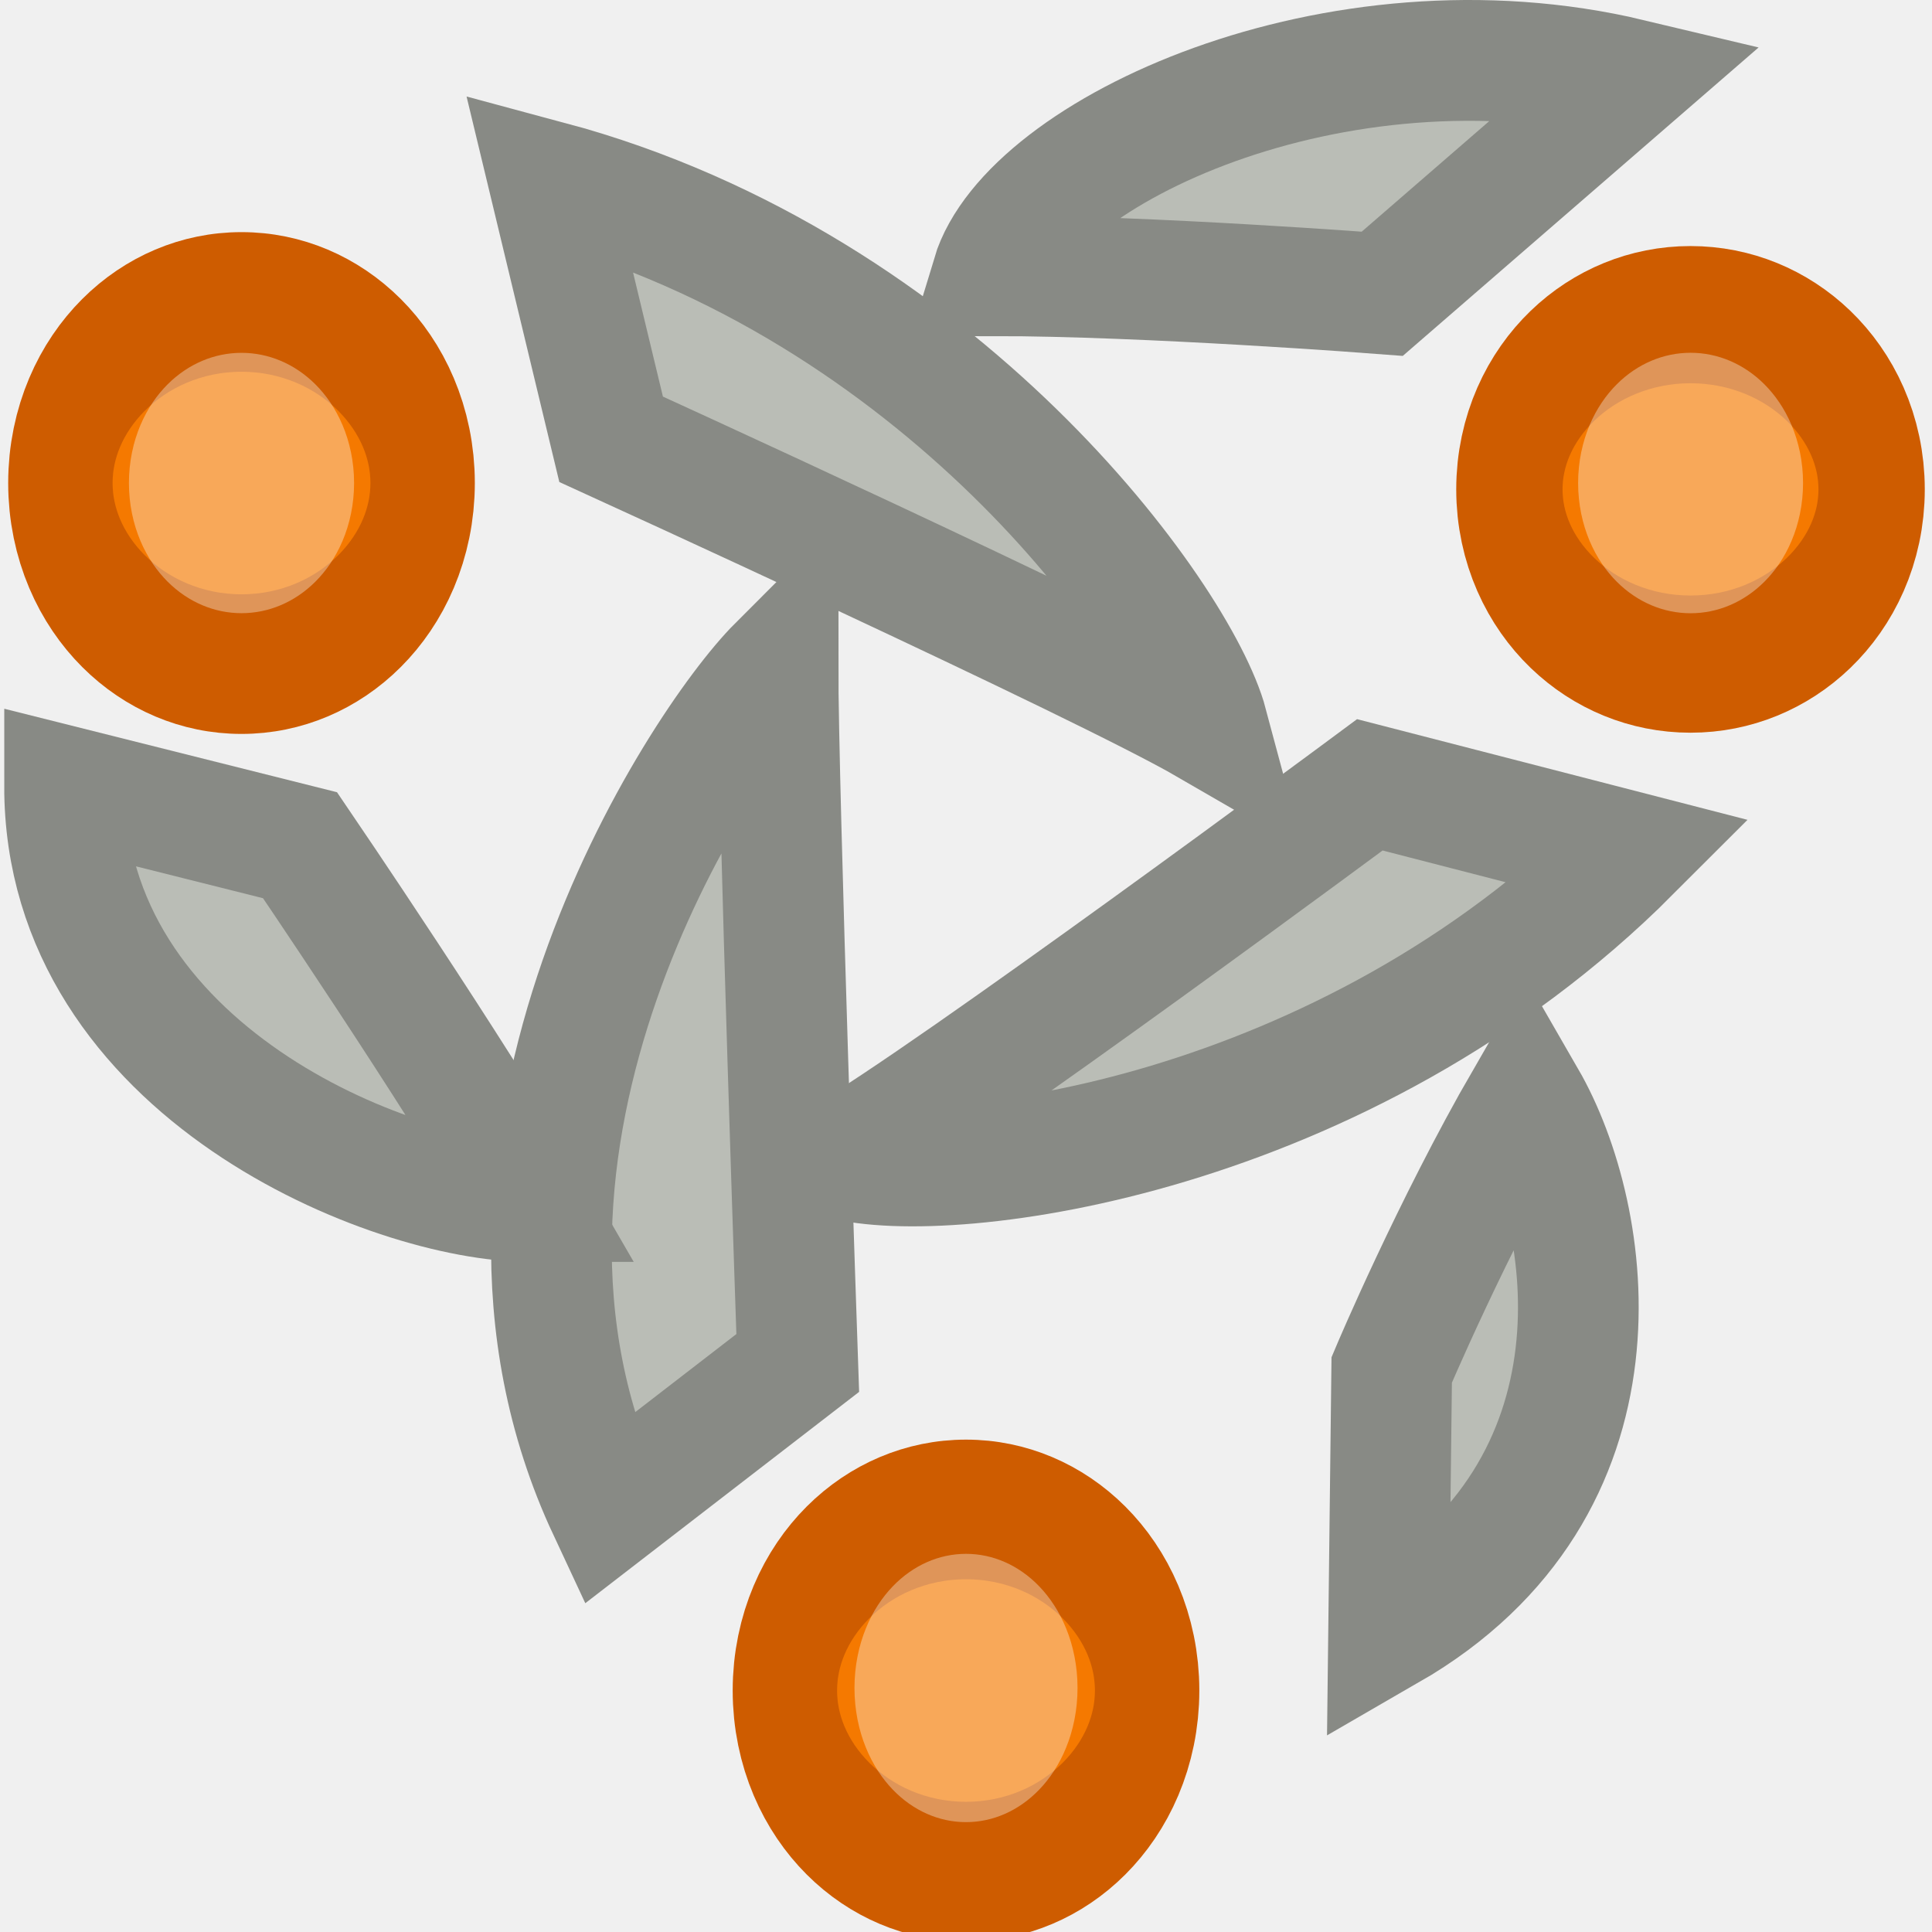
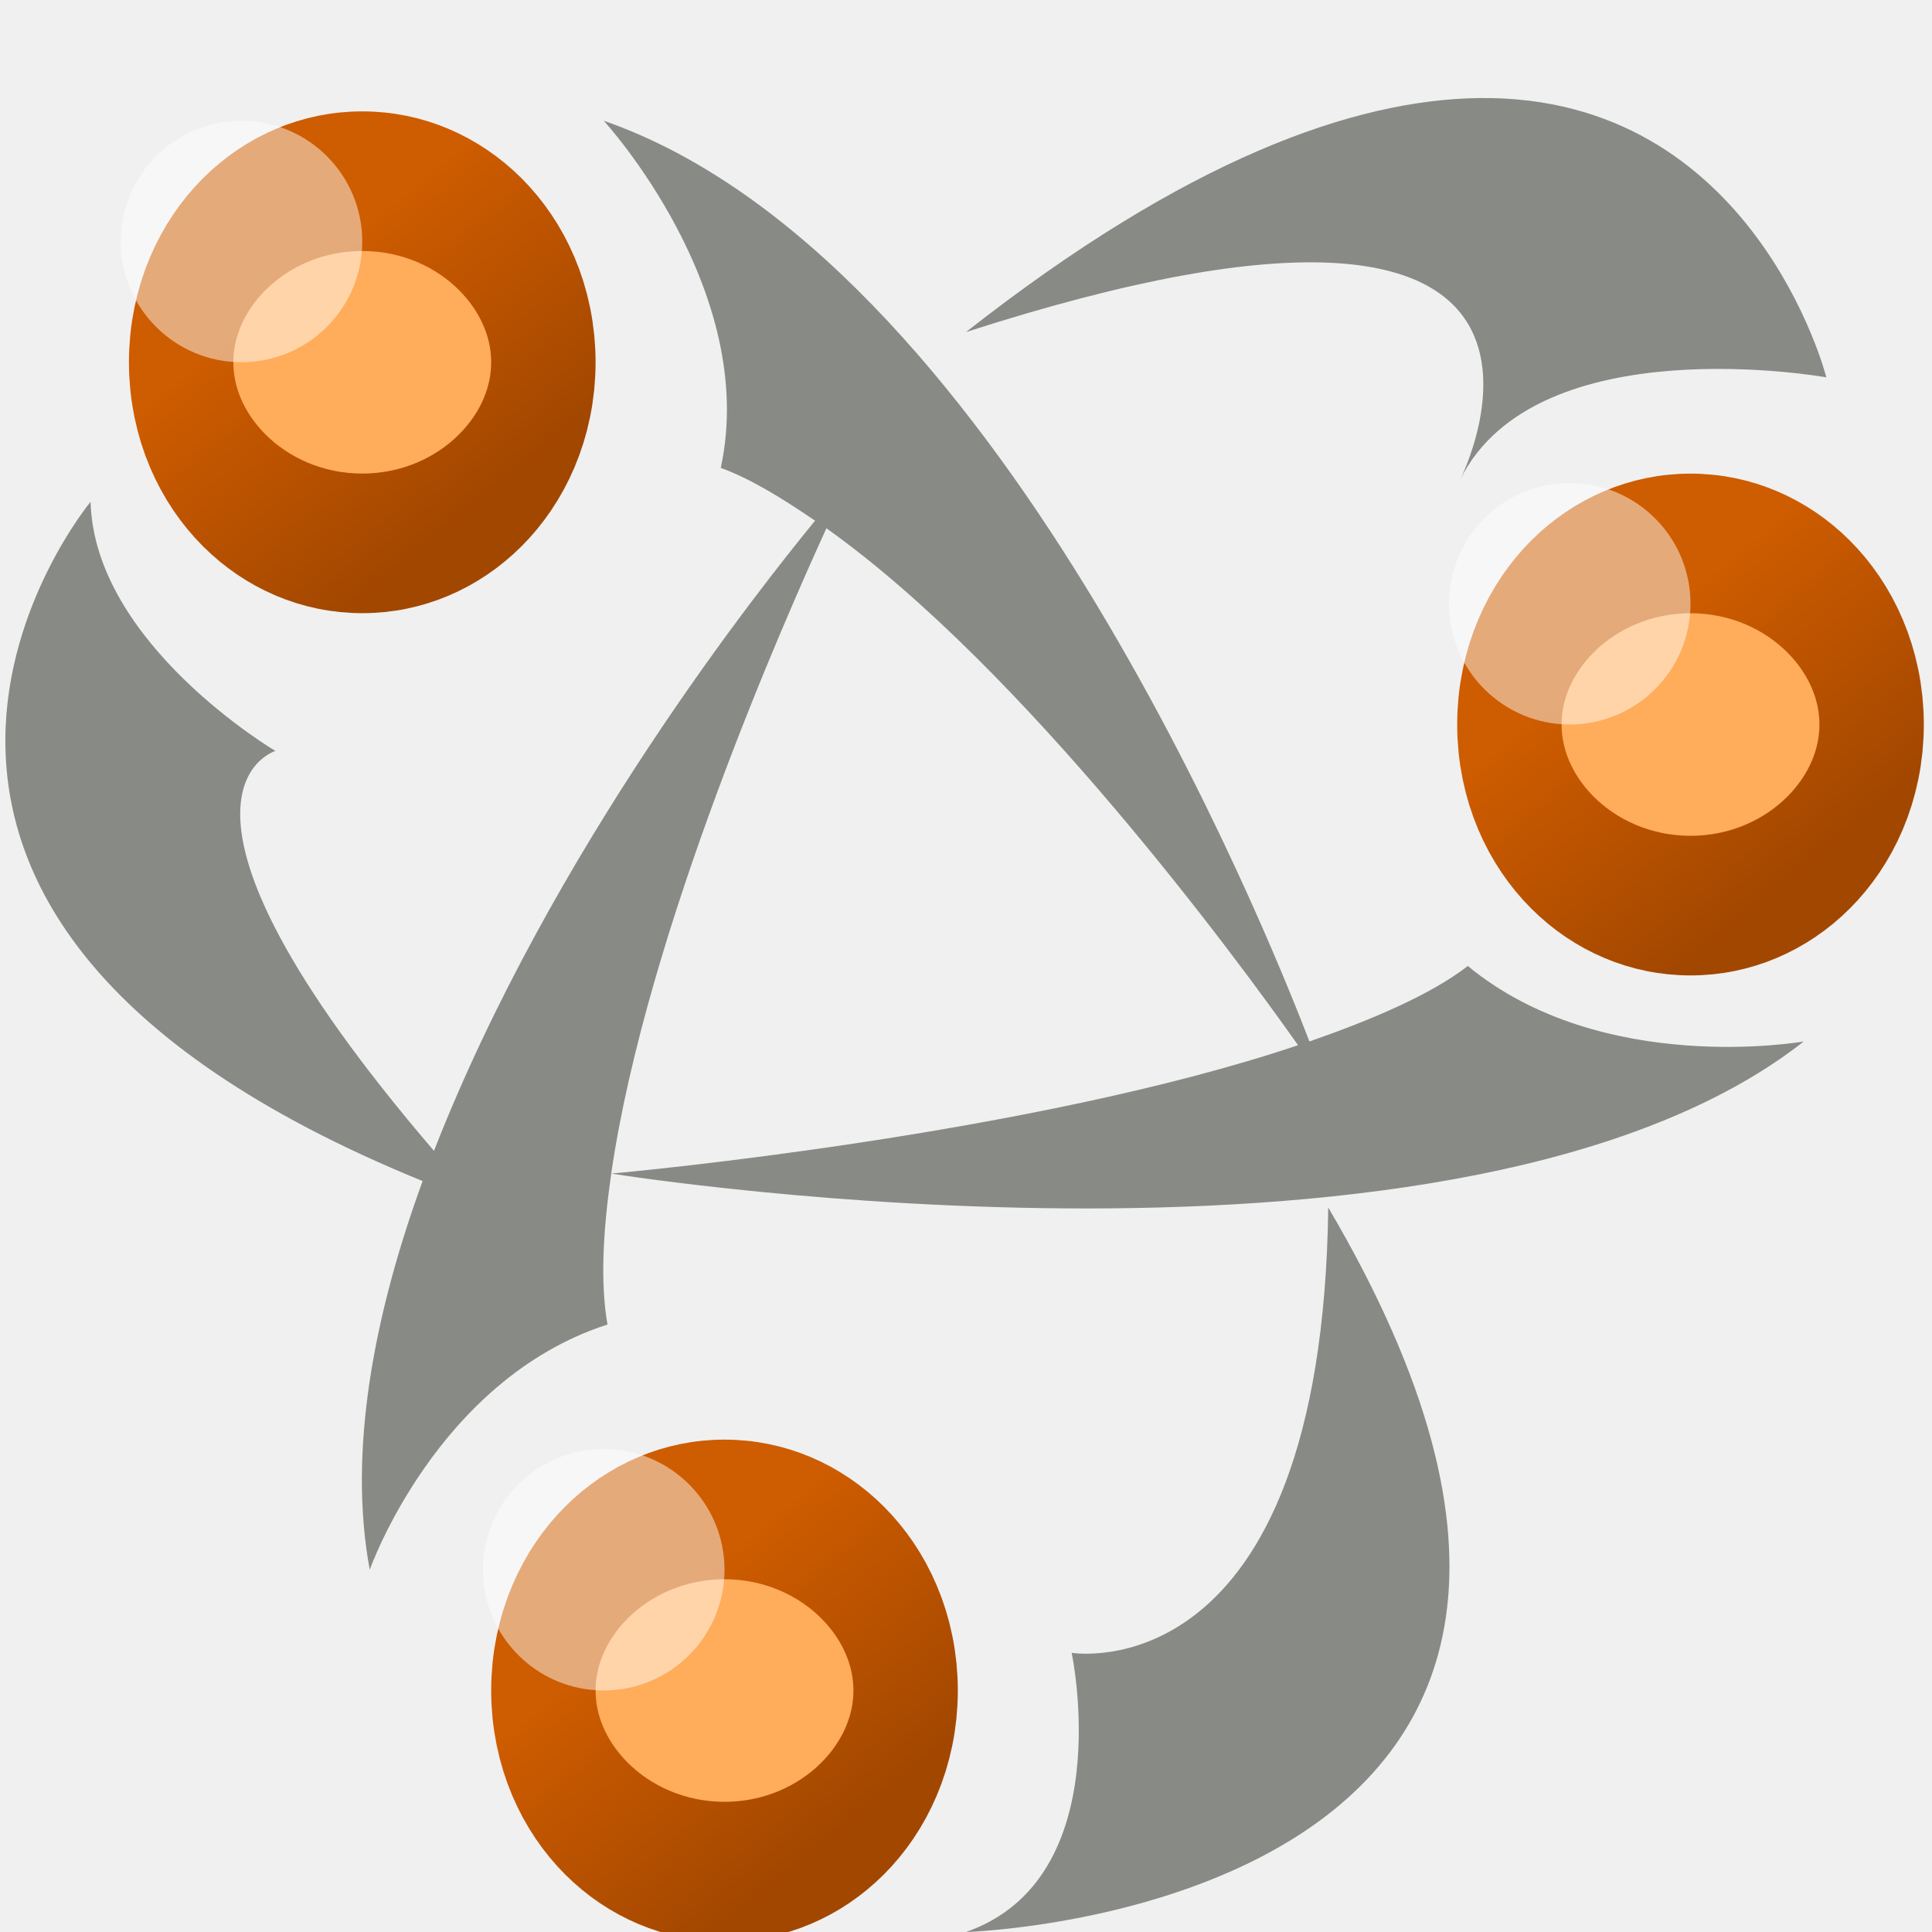
- <svg xmlns="http://www.w3.org/2000/svg" width="16px" height="16px" id="svg4239">
-   <defs id="defs4241" />
+ <svg xmlns="http://www.w3.org/2000/svg" xmlns:xlink="http://www.w3.org/1999/xlink" width="16px" height="16px" id="svg4239">
+   <defs id="defs4241">
+     <linearGradient id="linearGradient8630">
+       <stop style="stop-color:#ce5c00;stop-opacity:1;" offset="0" id="stop8632" />
+       <stop style="stop-color:#a24700;stop-opacity:1" offset="1" id="stop8634" />
+     </linearGradient>
+     <linearGradient xlink:href="#linearGradient8630" id="linearGradient8636" x1="5.397" y1="2.389" x2="7.286" y2="5.465" gradientUnits="userSpaceOnUse" />
+     <linearGradient xlink:href="#linearGradient8630" id="linearGradient8640" gradientUnits="userSpaceOnUse" x1="5.397" y1="2.389" x2="7.286" y2="5.465" />
+     <linearGradient xlink:href="#linearGradient8630" id="linearGradient8644" gradientUnits="userSpaceOnUse" x1="5.397" y1="2.389" x2="7.286" y2="5.465" />
+     <filter id="filter8686">
+       <feGaussianBlur stdDeviation="0.447" id="feGaussianBlur8688" />
+     </filter>
+   </defs>
  <g id="layer1">
-     <path style="fill:#babdb6;fill-opacity:1;stroke:#888a85;stroke-width:1.37;stroke-miterlimit:4;stroke-opacity:1" d="M 7.732,2.74 C 12.169,3.929 14.882,7.69 15.207,8.902 C 13.984,8.195 8.437,5.667 8.437,5.667 L 7.732,2.74 z " id="rect3098" transform="matrix(0.729585,0,0,0.73029,-1.094498,-0.500712)" />
-     <path style="fill:#babdb6;fill-opacity:1;stroke:#888a85;stroke-width:1.37;stroke-miterlimit:4;stroke-opacity:1" d="M 20.999,10.288 C 17.751,13.536 13.261,14.093 12.05,13.768 C 13.273,13.062 18.045,9.527 18.045,9.527 L 20.999,10.288 z " id="path3103" transform="matrix(0.729585,0,0,0.73029,-1.820861,-0.457824)" />
-     <path style="fill:#f57900;fill-opacity:1;stroke:#ce5c00;stroke-width:1.586;stroke-miterlimit:4;stroke-dasharray:none;stroke-opacity:1" id="path3210" d="M 8.421 3.761 A 2.751 2.057 0 1 1  2.919,3.761 A 2.751 2.057 0 1 1  8.421 3.761 z" transform="matrix(0.545215,0,0,0.729067,-1.091302,1.258191)" />
-     <path style="fill:#f57900;fill-opacity:1;stroke:#ce5c00;stroke-width:1.615;stroke-miterlimit:4;stroke-dasharray:none;stroke-opacity:1" id="path3265" d="M 8.421 3.761 A 2.751 2.057 0 1 1  2.919,3.761 A 2.751 2.057 0 1 1  8.421 3.761 z" transform="matrix(0.545215,0,0,0.703477,10.9087,1.40708)" />
-     <path style="fill:#f57900;fill-opacity:1;stroke:#ce5c00;stroke-width:1.586;stroke-miterlimit:4;stroke-dasharray:none;stroke-opacity:1" id="path3267" d="M 8.421 3.761 A 2.751 2.057 0 1 1  2.919,3.761 A 2.751 2.057 0 1 1  8.421 3.761 z" transform="matrix(0.545216,0,0,0.729068,4.908695,11.25819)" />
-     <path style="opacity:0.35;fill:none;fill-opacity:1;stroke:white;stroke-width:4.758;stroke-miterlimit:4;stroke-dasharray:none;stroke-opacity:1" id="path3278" d="M 8.421 3.761 A 2.751 2.057 0 1 1  2.919,3.761 A 2.751 2.057 0 1 1  8.421 3.761 z" transform="matrix(0.181739,0,0,0.243022,0.969565,3.086064)" />
-     <path style="opacity:0.35;fill:none;fill-opacity:1;stroke:white;stroke-width:4.762;stroke-miterlimit:4;stroke-dasharray:none;stroke-opacity:1" id="path3280" d="M 8.421 3.761 A 2.751 2.057 0 1 1  2.919,3.761 A 2.751 2.057 0 1 1  8.421 3.761 z" transform="matrix(0.181493,0,0,0.243023,12.97163,3.086063)" />
-     <path style="opacity:0.35;fill:none;fill-opacity:1;stroke:white;stroke-width:4.662;stroke-miterlimit:4;stroke-dasharray:none;stroke-opacity:1" id="path3282" d="M 8.421 3.761 A 2.751 2.057 0 1 1  2.919,3.761 A 2.751 2.057 0 1 1  8.421 3.761 z" transform="matrix(0.18174,0,0,0.253177,6.96956,13.02699)" />
-     <path style="fill:#babdb6;fill-opacity:1;stroke:#888a85;stroke-width:1.37;stroke-miterlimit:4;stroke-opacity:1" d="M 8.24,17.35 C 6.301,13.204 9.282,8.671 10.169,7.784 C 10.169,9.196 10.393,15.69 10.393,15.69 L 8.24,17.35 z " id="path3101" transform="matrix(0.729585,0,0,0.73029,-0.976045,-0.170641)" />
-     <path style="fill:#babdb6;fill-opacity:1;stroke:#888a85;stroke-width:1.37;stroke-miterlimit:4;stroke-opacity:1" d="M 1.555,8.709 C 1.553,11.954 5.29,13.419 6.829,13.419 C 5.987,11.961 4.228,9.379 4.228,9.379 L 1.555,8.709 z " id="path3105" transform="matrix(0.729585,0,0,0.73029,-0.599774,0.150394)" />
-     <path style="fill:#babdb6;fill-opacity:1;stroke:#888a85;stroke-width:1.37;stroke-miterlimit:4;stroke-opacity:1;stroke-dasharray:none" d="M 19.837,1.362 C 16.493,0.566 13.018,2.189 12.593,3.593 C 14.361,3.593 17.024,3.798 17.024,3.798 L 19.837,1.362 z " id="path3107" transform="matrix(0.729585,0,0,0.73029,-0.972938,-0.340969)" />
-     <path style="fill:#babdb6;fill-opacity:1;stroke:#888a85;stroke-width:1.37;stroke-miterlimit:4;stroke-opacity:1" d="M 16.5,20.072 C 19.312,18.451 18.827,15.382 18.058,14.05 C 17.216,15.508 16.535,17.121 16.535,17.121 L 16.5,20.072 z " id="path3109" transform="matrix(0.729585,0,0,0.73029,-0.538153,-1.158524)" />
+     <path style="opacity:1;fill:#888a85;fill-opacity:1;fill-rule:nonzero;stroke:none;stroke-width:1;stroke-linecap:square;stroke-linejoin:miter;marker:none;marker-start:none;marker-mid:none;marker-end:none;stroke-miterlimit:4;stroke-dashoffset:0;stroke-opacity:1;visibility:visible;display:inline;overflow:visible;enable-background:accumulate" d="M 12.25 0.812 C 11.213 0.825 9.824 1.318 8 2.75 C 13.625 0.938 12.094 3.969 12.094 3.969 C 12.731 2.695 15.125 3.125 15.125 3.125 C 15.125 3.125 14.532 0.784 12.25 0.812 z M 5 1 C 5 1 6.289 2.403 5.969 3.875 C 6.214 3.963 6.483 4.13 6.75 4.312 C 6.303 4.859 4.571 7.031 3.594 9.531 C 1.066 6.58 2.281 6.219 2.281 6.219 C 2.281 6.219 0.782 5.335 0.75 4.156 C 0.75 4.156 -2.048 7.522 3.5 9.781 C 3.097 10.886 2.88 12.019 3.062 13 C 3.062 13 3.616 11.426 5.031 10.969 C 4.97 10.622 4.994 10.192 5.062 9.719 C 5.353 7.714 6.507 5.113 6.844 4.375 C 8.478 5.537 10.241 7.934 10.75 8.656 C 8.549 9.397 5.213 9.706 5.062 9.719 C 5.247 9.748 12.134 10.825 14.938 8.625 C 14.938 8.625 13.271 8.92 12.156 8 C 11.847 8.238 11.367 8.443 10.844 8.625 C 10.458 7.622 8.234 2.123 5 1 z M 11 10 C 10.948 14.034 8.875 13.688 8.875 13.688 C 8.875 13.688 9.274 15.554 8 16 C 8 16 14.421 15.813 11 10 z " id="path8669" />
+     <path style="fill:#ffac5b;fill-opacity:1;stroke:url(#linearGradient8636);stroke-width:1.586;stroke-miterlimit:4;stroke-dasharray:none;stroke-opacity:1" id="path3210" d="M 8.421,3.761 A 2.751,2.057 0 1 1 2.919,3.761 A 2.751,2.057 0 1 1 8.421,3.761 z" transform="matrix(0.5452158,0,0,0.7290669,-9.1304146e-2,0.2581915)" />
+     <path style="fill:#ffac5b;fill-opacity:1;stroke:url(#linearGradient8640);stroke-width:1.586;stroke-miterlimit:4;stroke-dasharray:none;stroke-opacity:1" id="path8638" d="M 8.421,3.761 A 2.751,2.057 0 1 1 2.919,3.761 A 2.751,2.057 0 1 1 8.421,3.761 z" transform="matrix(0.5452157,0,0,0.7290676,10.9087,3.258191)" />
+     <path style="fill:#ffac5b;fill-opacity:1;stroke:url(#linearGradient8644);stroke-width:1.586;stroke-miterlimit:4;stroke-dasharray:none;stroke-opacity:1" id="path8642" d="M 8.421,3.761 A 2.751,2.057 0 1 1 2.919,3.761 A 2.751,2.057 0 1 1 8.421,3.761 z" transform="matrix(0.5452157,0,0,0.7290676,2.908696,11.25819)" />
+     <path style="opacity:0.477;fill:#ffffff;fill-opacity:1;fill-rule:nonzero;stroke:none;stroke-width:1;stroke-linecap:square;stroke-linejoin:miter;marker:none;marker-start:none;marker-mid:none;marker-end:none;stroke-miterlimit:4;stroke-dasharray:none;stroke-dashoffset:0;stroke-opacity:1;visibility:visible;display:inline;overflow:visible;enable-background:accumulate" id="path8682" d="M 3.281,2.191 A 0.908,1.035 0 1 1 1.465,2.191 A 0.908,1.035 0 1 1 3.281,2.191 z" transform="matrix(1.101489,0,0,0.9659211,-0.6140352,-0.1162747)" />
+     <path style="opacity:0.477;fill:#ffffff;fill-opacity:1;fill-rule:nonzero;stroke:none;stroke-width:1;stroke-linecap:square;stroke-linejoin:miter;marker:none;marker-start:none;marker-mid:none;marker-end:none;stroke-miterlimit:4;stroke-dasharray:none;stroke-dashoffset:0;stroke-opacity:1;visibility:visible;display:inline;overflow:visible;enable-background:accumulate" id="path8684" d="M 3.281,2.191 A 0.908,1.035 0 1 1 1.465,2.191 A 0.908,1.035 0 1 1 3.281,2.191 z" transform="matrix(1.101489,0,0,0.9659211,10.38597,2.883725)" />
+     <path style="opacity:0.477;fill:#ffffff;fill-opacity:1;fill-rule:nonzero;stroke:none;stroke-width:1;stroke-linecap:square;stroke-linejoin:miter;marker:none;marker-start:none;marker-mid:none;marker-end:none;stroke-miterlimit:4;stroke-dasharray:none;stroke-dashoffset:0;stroke-opacity:1;visibility:visible;display:inline;overflow:visible;enable-background:accumulate" id="path8686" d="M 3.281,2.191 A 0.908,1.035 0 1 1 1.465,2.191 A 0.908,1.035 0 1 1 3.281,2.191 z" transform="matrix(1.101489,0,0,0.9659211,2.385965,10.88373)" />
  </g>
</svg>
